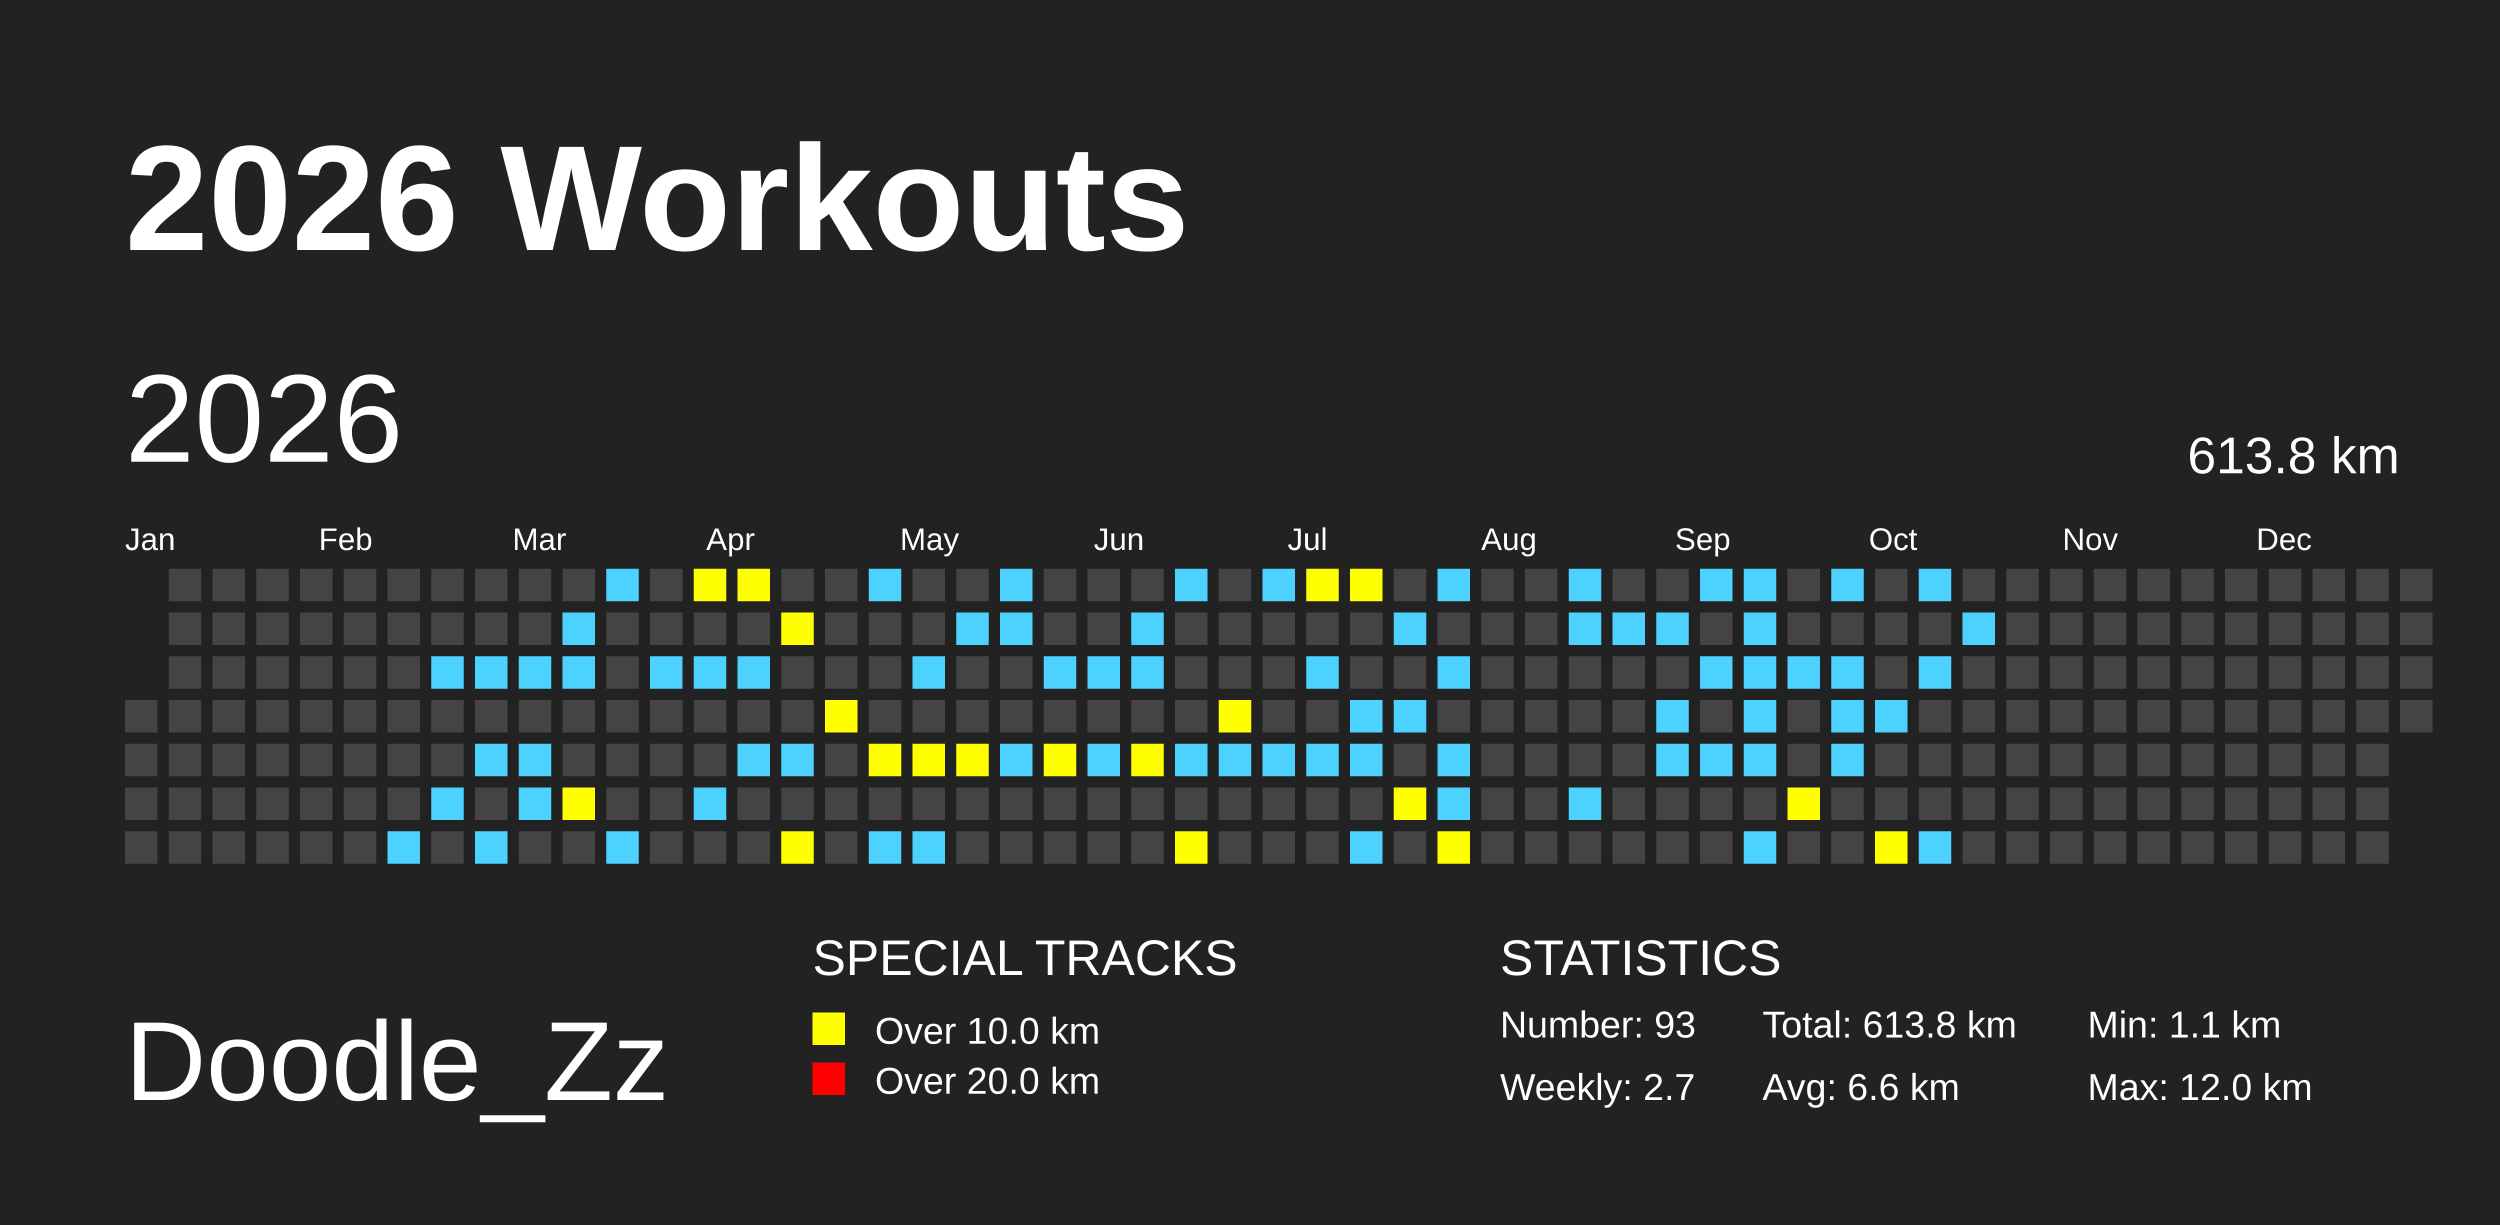
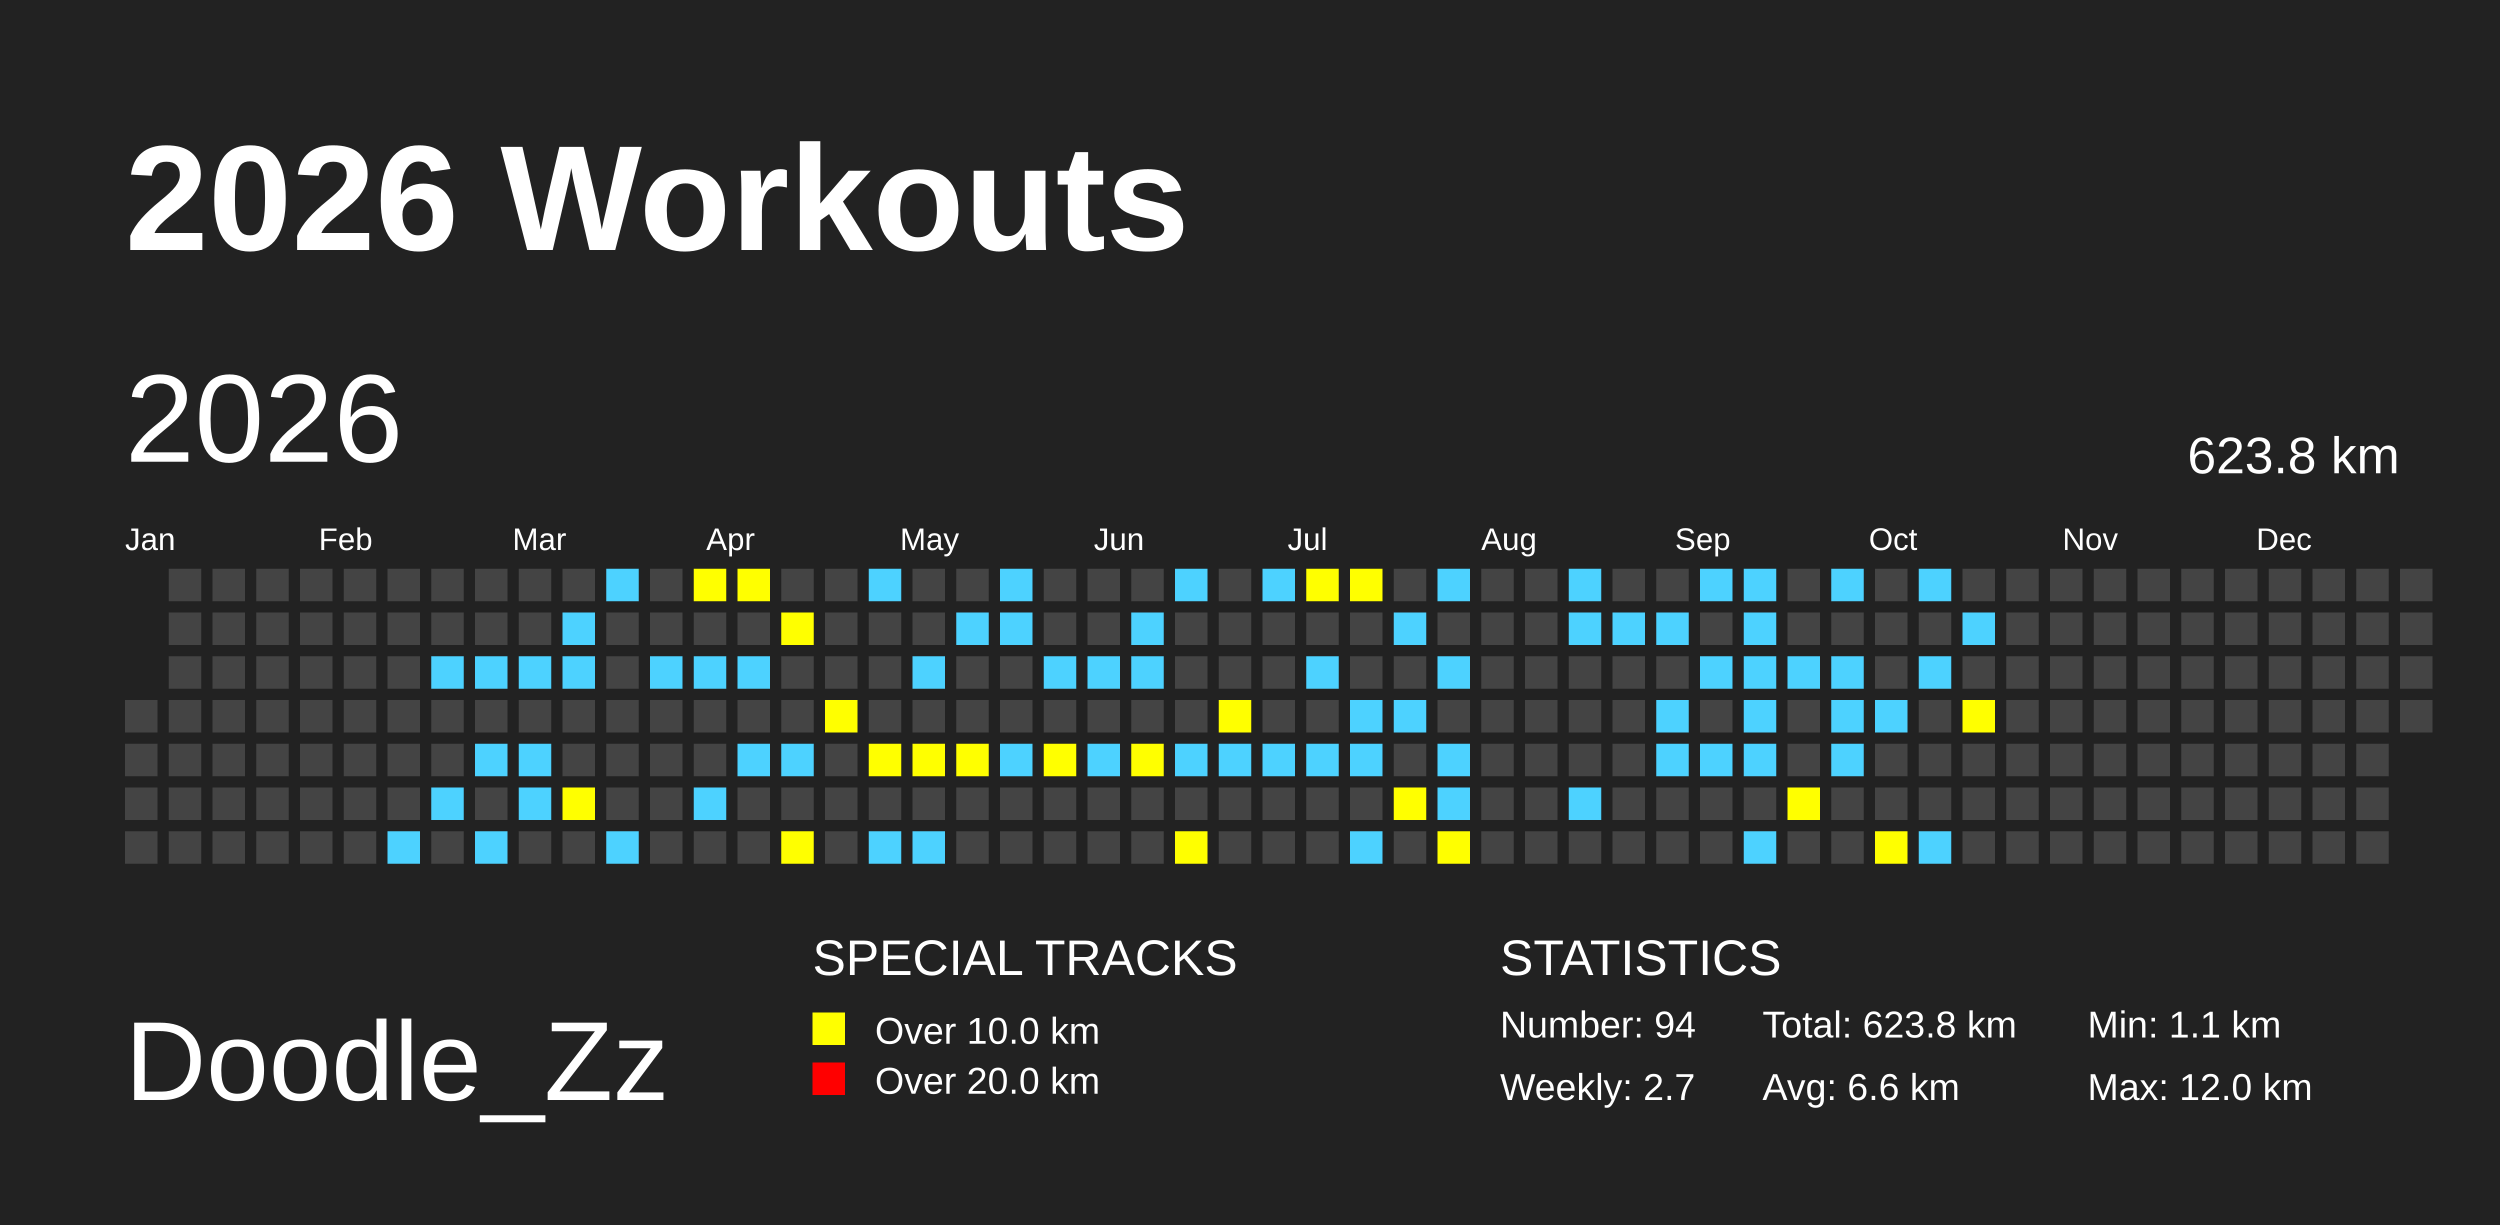
<svg xmlns="http://www.w3.org/2000/svg" baseProfile="full" height="98mm" version="1.1" viewBox="0,0,200,98" width="200mm">
  <defs>
    <pattern height="2" id="indoor-stripe" patternUnits="userSpaceOnUse" width="2">
      <line stroke="white" stroke-opacity="0.45" stroke-width="0.5" x1="0" x2="2" y1="2" y2="0" />
    </pattern>
  </defs>
  <rect fill="#222222" height="98" width="200" x="0" y="0" />
  <text fill="#FFFFFF" style="font-size:12px; font-family:Arial; font-weight:bold;" x="10" y="20">2026 Workouts</text>
  <text fill="#FFFFFF" style="font-size:9px; font-family:Arial" x="10" y="88">Doodle_Zz</text>
  <text fill="#FFFFFF" style="font-size:4px; font-family:Arial" x="65" y="78">SPECIAL TRACKS</text>
  <rect fill="yellow" height="2.6" width="2.6" x="65" y="81" />
  <text fill="#FFFFFF" style="font-size:3px; font-family:Arial" x="70" y="83.5">Over 10.0 km</text>
  <rect fill="red" height="2.6" width="2.6" x="65" y="85" />
  <text fill="#FFFFFF" style="font-size:3px; font-family:Arial" x="70" y="87.5">Over 20.0 km</text>
  <text fill="#FFFFFF" style="font-size:4px; font-family:Arial" x="120" y="78">STATISTICS</text>
-   <text fill="#FFFFFF" style="font-size:3px; font-family:Arial" x="120" y="83">Number: 93</text>
+   <text fill="#FFFFFF" style="font-size:3px; font-family:Arial" x="120" y="83">Number: 94</text>
  <text fill="#FFFFFF" style="font-size:3px; font-family:Arial" x="120" y="88">Weekly: 2.7</text>
-   <text fill="#FFFFFF" style="font-size:3px; font-family:Arial" x="141" y="83">Total: 613.8 km</text>
+   <text fill="#FFFFFF" style="font-size:3px; font-family:Arial" x="141" y="83">Total: 623.8 km</text>
  <text fill="#FFFFFF" style="font-size:3px; font-family:Arial" x="141" y="88">Avg: 6.6 km</text>
  <text fill="#FFFFFF" style="font-size:3px; font-family:Arial" x="167" y="83">Min: 1.1 km</text>
  <text fill="#FFFFFF" style="font-size:3px; font-family:Arial" x="167" y="88">Max: 12.0 km</text>
  <text dominant-baseline="hanging" fill="#FFFFFF" style="font-size:10.0px; font-family:Arial;" x="10" y="30">2026</text>
-   <text dominant-baseline="hanging" fill="#FFFFFF" style="font-size:4.125px; font-family:Arial;" x="175" y="35">613.8 km</text>
+   <text dominant-baseline="hanging" fill="#FFFFFF" style="font-size:4.125px; font-family:Arial;" x="175" y="35">623.8 km</text>
  <text fill="#FFFFFF" style="font-size:2.5px; font-family:Arial" x="10.0" y="44">Jan</text>
  <text fill="#FFFFFF" style="font-size:2.5px; font-family:Arial" x="25.5" y="44">Feb</text>
  <text fill="#FFFFFF" style="font-size:2.5px; font-family:Arial" x="41.0" y="44">Mar</text>
  <text fill="#FFFFFF" style="font-size:2.5px; font-family:Arial" x="56.5" y="44">Apr</text>
  <text fill="#FFFFFF" style="font-size:2.5px; font-family:Arial" x="72.0" y="44">May</text>
  <text fill="#FFFFFF" style="font-size:2.5px; font-family:Arial" x="87.5" y="44">Jun</text>
  <text fill="#FFFFFF" style="font-size:2.5px; font-family:Arial" x="103.0" y="44">Jul</text>
  <text fill="#FFFFFF" style="font-size:2.5px; font-family:Arial" x="118.5" y="44">Aug</text>
  <text fill="#FFFFFF" style="font-size:2.5px; font-family:Arial" x="134.0" y="44">Sep</text>
  <text fill="#FFFFFF" style="font-size:2.5px; font-family:Arial" x="149.5" y="44">Oct</text>
  <text fill="#FFFFFF" style="font-size:2.5px; font-family:Arial" x="165.0" y="44">Nov</text>
  <text fill="#FFFFFF" style="font-size:2.5px; font-family:Arial" x="180.5" y="44">Dec</text>
  <rect fill="#444444" height="2.6" width="2.6" x="10.0" y="56.0" />
  <rect fill="#444444" height="2.6" width="2.6" x="10.0" y="59.5" />
  <rect fill="#444444" height="2.6" width="2.6" x="10.0" y="63.0" />
  <rect fill="#444444" height="2.6" width="2.6" x="10.0" y="66.5" />
  <rect fill="#444444" height="2.6" width="2.6" x="13.5" y="45.5" />
  <rect fill="#444444" height="2.6" width="2.6" x="13.5" y="49.0" />
  <rect fill="#444444" height="2.6" width="2.6" x="13.5" y="52.5" />
  <rect fill="#444444" height="2.6" width="2.6" x="13.5" y="56.0" />
  <rect fill="#444444" height="2.6" width="2.6" x="13.5" y="59.5" />
  <rect fill="#444444" height="2.6" width="2.6" x="13.5" y="63.0" />
  <rect fill="#444444" height="2.6" width="2.6" x="13.5" y="66.5" />
  <rect fill="#444444" height="2.6" width="2.6" x="17.0" y="45.5" />
  <rect fill="#444444" height="2.6" width="2.6" x="17.0" y="49.0" />
  <rect fill="#444444" height="2.6" width="2.6" x="17.0" y="52.5" />
  <rect fill="#444444" height="2.6" width="2.6" x="17.0" y="56.0" />
  <rect fill="#444444" height="2.6" width="2.6" x="17.0" y="59.5" />
  <rect fill="#444444" height="2.6" width="2.6" x="17.0" y="63.0" />
  <rect fill="#444444" height="2.6" width="2.6" x="17.0" y="66.5" />
  <rect fill="#444444" height="2.6" width="2.6" x="20.5" y="45.5" />
  <rect fill="#444444" height="2.6" width="2.6" x="20.5" y="49.0" />
  <rect fill="#444444" height="2.6" width="2.6" x="20.5" y="52.5" />
  <rect fill="#444444" height="2.6" width="2.6" x="20.5" y="56.0" />
  <rect fill="#444444" height="2.6" width="2.6" x="20.5" y="59.5" />
  <rect fill="#444444" height="2.6" width="2.6" x="20.5" y="63.0" />
  <rect fill="#444444" height="2.6" width="2.6" x="20.5" y="66.5" />
  <rect fill="#444444" height="2.6" width="2.6" x="24.0" y="45.5" />
  <rect fill="#444444" height="2.6" width="2.6" x="24.0" y="49.0" />
  <rect fill="#444444" height="2.6" width="2.6" x="24.0" y="52.5" />
  <rect fill="#444444" height="2.6" width="2.6" x="24.0" y="56.0" />
  <rect fill="#444444" height="2.6" width="2.6" x="24.0" y="59.5" />
  <rect fill="#444444" height="2.6" width="2.6" x="24.0" y="63.0" />
  <rect fill="#444444" height="2.6" width="2.6" x="24.0" y="66.5" />
  <rect fill="#444444" height="2.6" width="2.6" x="27.5" y="45.5" />
  <rect fill="#444444" height="2.6" width="2.6" x="27.5" y="49.0" />
  <rect fill="#444444" height="2.6" width="2.6" x="27.5" y="52.5" />
  <rect fill="#444444" height="2.6" width="2.6" x="27.5" y="56.0" />
  <rect fill="#444444" height="2.6" width="2.6" x="27.5" y="59.5" />
  <rect fill="#444444" height="2.6" width="2.6" x="27.5" y="63.0" />
  <rect fill="#444444" height="2.6" width="2.6" x="27.5" y="66.5" />
  <rect fill="#444444" height="2.6" width="2.6" x="31.0" y="45.5" />
  <rect fill="#444444" height="2.6" width="2.6" x="31.0" y="49.0" />
  <rect fill="#444444" height="2.6" width="2.6" x="31.0" y="52.5" />
  <rect fill="#444444" height="2.6" width="2.6" x="31.0" y="56.0" />
  <rect fill="#444444" height="2.6" width="2.6" x="31.0" y="59.5" />
  <rect fill="#444444" height="2.6" width="2.6" x="31.0" y="63.0" />
  <rect fill="#4DD2FF" height="2.6" width="2.6" x="31.0" y="66.5" />
  <rect fill="#444444" height="2.6" width="2.6" x="34.5" y="45.5" />
  <rect fill="#444444" height="2.6" width="2.6" x="34.5" y="49.0" />
  <rect fill="#4DD2FF" height="2.6" width="2.6" x="34.5" y="52.5" />
  <rect fill="#444444" height="2.6" width="2.6" x="34.5" y="56.0" />
  <rect fill="#444444" height="2.6" width="2.6" x="34.5" y="59.5" />
  <rect fill="#4DD2FF" height="2.6" width="2.6" x="34.5" y="63.0" />
  <rect fill="#444444" height="2.6" width="2.6" x="34.5" y="66.5" />
  <rect fill="#444444" height="2.6" width="2.6" x="38.0" y="45.5" />
  <rect fill="#444444" height="2.6" width="2.6" x="38.0" y="49.0" />
  <rect fill="#4DD2FF" height="2.6" width="2.6" x="38.0" y="52.5" />
  <rect fill="#444444" height="2.6" width="2.6" x="38.0" y="56.0" />
  <rect fill="#4DD2FF" height="2.6" width="2.6" x="38.0" y="59.5" />
  <rect fill="#444444" height="2.6" width="2.6" x="38.0" y="63.0" />
  <rect fill="#4DD2FF" height="2.6" width="2.6" x="38.0" y="66.5" />
  <rect fill="#444444" height="2.6" width="2.6" x="41.5" y="45.5" />
  <rect fill="#444444" height="2.6" width="2.6" x="41.5" y="49.0" />
  <rect fill="#4DD2FF" height="2.6" width="2.6" x="41.5" y="52.5" />
  <rect fill="#444444" height="2.6" width="2.6" x="41.5" y="56.0" />
  <rect fill="#4DD2FF" height="2.6" width="2.6" x="41.5" y="59.5" />
  <rect fill="#4DD2FF" height="2.6" width="2.6" x="41.5" y="63.0" />
  <rect fill="#444444" height="2.6" width="2.6" x="41.5" y="66.5" />
  <rect fill="#444444" height="2.6" width="2.6" x="45.0" y="45.5" />
  <rect fill="#4DD2FF" height="2.6" width="2.6" x="45.0" y="49.0" />
  <rect fill="#4DD2FF" height="2.6" width="2.6" x="45.0" y="52.5" />
  <rect fill="#444444" height="2.6" width="2.6" x="45.0" y="56.0" />
  <rect fill="#444444" height="2.6" width="2.6" x="45.0" y="59.5" />
  <rect fill="yellow" height="2.6" width="2.6" x="45.0" y="63.0" />
  <rect fill="#444444" height="2.6" width="2.6" x="45.0" y="66.5" />
  <rect fill="#4DD2FF" height="2.6" width="2.6" x="48.5" y="45.5" />
  <rect fill="#444444" height="2.6" width="2.6" x="48.5" y="49.0" />
  <rect fill="#444444" height="2.6" width="2.6" x="48.5" y="52.5" />
  <rect fill="#444444" height="2.6" width="2.6" x="48.5" y="56.0" />
  <rect fill="#444444" height="2.6" width="2.6" x="48.5" y="59.5" />
  <rect fill="#444444" height="2.6" width="2.6" x="48.5" y="63.0" />
  <rect fill="#4DD2FF" height="2.6" width="2.6" x="48.5" y="66.5" />
  <rect fill="#444444" height="2.6" width="2.6" x="52.0" y="45.5" />
  <rect fill="#444444" height="2.6" width="2.6" x="52.0" y="49.0" />
  <rect fill="#4DD2FF" height="2.6" width="2.6" x="52.0" y="52.5" />
  <rect fill="#444444" height="2.6" width="2.6" x="52.0" y="56.0" />
  <rect fill="#444444" height="2.6" width="2.6" x="52.0" y="59.5" />
  <rect fill="#444444" height="2.6" width="2.6" x="52.0" y="63.0" />
  <rect fill="#444444" height="2.6" width="2.6" x="52.0" y="66.5" />
  <rect fill="yellow" height="2.6" width="2.6" x="55.5" y="45.5" />
  <rect fill="#444444" height="2.6" width="2.6" x="55.5" y="49.0" />
  <rect fill="#4DD2FF" height="2.6" width="2.6" x="55.5" y="52.5" />
  <rect fill="#444444" height="2.6" width="2.6" x="55.5" y="56.0" />
  <rect fill="#444444" height="2.6" width="2.6" x="55.5" y="59.5" />
  <rect fill="#4DD2FF" height="2.6" width="2.6" x="55.5" y="63.0" />
  <rect fill="#444444" height="2.6" width="2.6" x="55.5" y="66.5" />
  <rect fill="yellow" height="2.6" width="2.6" x="59.0" y="45.5" />
  <rect fill="#444444" height="2.6" width="2.6" x="59.0" y="49.0" />
  <rect fill="#4DD2FF" height="2.6" width="2.6" x="59.0" y="52.5" />
  <rect fill="#444444" height="2.6" width="2.6" x="59.0" y="56.0" />
  <rect fill="#4DD2FF" height="2.6" width="2.6" x="59.0" y="59.5" />
  <rect fill="#444444" height="2.6" width="2.6" x="59.0" y="63.0" />
  <rect fill="#444444" height="2.6" width="2.6" x="59.0" y="66.5" />
  <rect fill="#444444" height="2.6" width="2.6" x="62.5" y="45.5" />
  <rect fill="yellow" height="2.6" width="2.6" x="62.5" y="49.0" />
  <rect fill="#444444" height="2.6" width="2.6" x="62.5" y="52.5" />
  <rect fill="#444444" height="2.6" width="2.6" x="62.5" y="56.0" />
  <rect fill="#4DD2FF" height="2.6" width="2.6" x="62.5" y="59.5" />
  <rect fill="#444444" height="2.6" width="2.6" x="62.5" y="63.0" />
  <rect fill="yellow" height="2.6" width="2.6" x="62.5" y="66.5" />
  <rect fill="#444444" height="2.6" width="2.6" x="66.0" y="45.5" />
  <rect fill="#444444" height="2.6" width="2.6" x="66.0" y="49.0" />
  <rect fill="#444444" height="2.6" width="2.6" x="66.0" y="52.5" />
  <rect fill="yellow" height="2.6" width="2.6" x="66.0" y="56.0" />
  <rect fill="#444444" height="2.6" width="2.6" x="66.0" y="59.5" />
  <rect fill="#444444" height="2.6" width="2.6" x="66.0" y="63.0" />
  <rect fill="#444444" height="2.6" width="2.6" x="66.0" y="66.5" />
  <rect fill="#4DD2FF" height="2.6" width="2.6" x="69.5" y="45.5" />
  <rect fill="#444444" height="2.6" width="2.6" x="69.5" y="49.0" />
  <rect fill="#444444" height="2.6" width="2.6" x="69.5" y="52.5" />
  <rect fill="#444444" height="2.6" width="2.6" x="69.5" y="56.0" />
  <rect fill="yellow" height="2.6" width="2.6" x="69.5" y="59.5" />
  <rect fill="#444444" height="2.6" width="2.6" x="69.5" y="63.0" />
  <rect fill="#4DD2FF" height="2.6" width="2.6" x="69.5" y="66.5" />
  <rect fill="#444444" height="2.6" width="2.6" x="73.0" y="45.5" />
  <rect fill="#444444" height="2.6" width="2.6" x="73.0" y="49.0" />
  <rect fill="#4DD2FF" height="2.6" width="2.6" x="73.0" y="52.5" />
  <rect fill="#444444" height="2.6" width="2.6" x="73.0" y="56.0" />
  <rect fill="yellow" height="2.6" width="2.6" x="73.0" y="59.5" />
  <rect fill="#444444" height="2.6" width="2.6" x="73.0" y="63.0" />
  <rect fill="#4DD2FF" height="2.6" width="2.6" x="73.0" y="66.5" />
  <rect fill="#444444" height="2.6" width="2.6" x="76.5" y="45.5" />
  <rect fill="#4DD2FF" height="2.6" width="2.6" x="76.5" y="49.0" />
  <rect fill="#444444" height="2.6" width="2.6" x="76.5" y="52.5" />
  <rect fill="#444444" height="2.6" width="2.6" x="76.5" y="56.0" />
  <rect fill="yellow" height="2.6" width="2.6" x="76.5" y="59.5" />
  <rect fill="#444444" height="2.6" width="2.6" x="76.5" y="63.0" />
  <rect fill="#444444" height="2.6" width="2.6" x="76.5" y="66.5" />
  <rect fill="#4DD2FF" height="2.6" width="2.6" x="80.0" y="45.5" />
  <rect fill="#4DD2FF" height="2.6" width="2.6" x="80.0" y="49.0" />
  <rect fill="#444444" height="2.6" width="2.6" x="80.0" y="52.5" />
  <rect fill="#444444" height="2.6" width="2.6" x="80.0" y="56.0" />
  <rect fill="#4DD2FF" height="2.6" width="2.6" x="80.0" y="59.5" />
  <rect fill="#444444" height="2.6" width="2.6" x="80.0" y="63.0" />
  <rect fill="#444444" height="2.6" width="2.6" x="80.0" y="66.5" />
  <rect fill="#444444" height="2.6" width="2.6" x="83.5" y="45.5" />
  <rect fill="#444444" height="2.6" width="2.6" x="83.5" y="49.0" />
  <rect fill="#4DD2FF" height="2.6" width="2.6" x="83.5" y="52.5" />
  <rect fill="#444444" height="2.6" width="2.6" x="83.5" y="56.0" />
  <rect fill="yellow" height="2.6" width="2.6" x="83.5" y="59.5" />
  <rect fill="#444444" height="2.6" width="2.6" x="83.5" y="63.0" />
  <rect fill="#444444" height="2.6" width="2.6" x="83.5" y="66.5" />
  <rect fill="#444444" height="2.6" width="2.6" x="87.0" y="45.5" />
  <rect fill="#444444" height="2.6" width="2.6" x="87.0" y="49.0" />
  <rect fill="#4DD2FF" height="2.6" width="2.6" x="87.0" y="52.5" />
  <rect fill="#444444" height="2.6" width="2.6" x="87.0" y="56.0" />
  <rect fill="#4DD2FF" height="2.6" width="2.6" x="87.0" y="59.5" />
  <rect fill="#444444" height="2.6" width="2.6" x="87.0" y="63.0" />
  <rect fill="#444444" height="2.6" width="2.6" x="87.0" y="66.5" />
  <rect fill="#444444" height="2.6" width="2.6" x="90.5" y="45.5" />
  <rect fill="#4DD2FF" height="2.6" width="2.6" x="90.5" y="49.0" />
  <rect fill="#4DD2FF" height="2.6" width="2.6" x="90.5" y="52.5" />
  <rect fill="#444444" height="2.6" width="2.6" x="90.5" y="56.0" />
  <rect fill="yellow" height="2.6" width="2.6" x="90.5" y="59.5" />
  <rect fill="#444444" height="2.6" width="2.6" x="90.5" y="63.0" />
  <rect fill="#444444" height="2.6" width="2.6" x="90.5" y="66.5" />
  <rect fill="#4DD2FF" height="2.6" width="2.6" x="94.0" y="45.5" />
  <rect fill="#444444" height="2.6" width="2.6" x="94.0" y="49.0" />
  <rect fill="#444444" height="2.6" width="2.6" x="94.0" y="52.5" />
  <rect fill="#444444" height="2.6" width="2.6" x="94.0" y="56.0" />
  <rect fill="#4DD2FF" height="2.6" width="2.6" x="94.0" y="59.5" />
  <rect fill="#444444" height="2.6" width="2.6" x="94.0" y="63.0" />
  <rect fill="yellow" height="2.6" width="2.6" x="94.0" y="66.5" />
  <rect fill="#444444" height="2.6" width="2.6" x="97.5" y="45.5" />
  <rect fill="#444444" height="2.6" width="2.6" x="97.5" y="49.0" />
  <rect fill="#444444" height="2.6" width="2.6" x="97.5" y="52.5" />
  <rect fill="yellow" height="2.6" width="2.6" x="97.5" y="56.0" />
  <rect fill="#4DD2FF" height="2.6" width="2.6" x="97.5" y="59.5" />
  <rect fill="#444444" height="2.6" width="2.6" x="97.5" y="63.0" />
  <rect fill="#444444" height="2.6" width="2.6" x="97.5" y="66.5" />
  <rect fill="#4DD2FF" height="2.6" width="2.6" x="101.0" y="45.5" />
  <rect fill="#444444" height="2.6" width="2.6" x="101.0" y="49.0" />
  <rect fill="#444444" height="2.6" width="2.6" x="101.0" y="52.5" />
  <rect fill="#444444" height="2.6" width="2.6" x="101.0" y="56.0" />
  <rect fill="#4DD2FF" height="2.6" width="2.6" x="101.0" y="59.5" />
  <rect fill="#444444" height="2.6" width="2.6" x="101.0" y="63.0" />
  <rect fill="#444444" height="2.6" width="2.6" x="101.0" y="66.5" />
  <rect fill="yellow" height="2.6" width="2.6" x="104.5" y="45.5" />
  <rect fill="#444444" height="2.6" width="2.6" x="104.5" y="49.0" />
  <rect fill="#4DD2FF" height="2.6" width="2.6" x="104.5" y="52.5" />
  <rect fill="#444444" height="2.6" width="2.6" x="104.5" y="56.0" />
  <rect fill="#4DD2FF" height="2.6" width="2.6" x="104.5" y="59.5" />
  <rect fill="#444444" height="2.6" width="2.6" x="104.5" y="63.0" />
  <rect fill="#444444" height="2.6" width="2.6" x="104.5" y="66.5" />
  <rect fill="yellow" height="2.6" width="2.6" x="108.0" y="45.5" />
  <rect fill="#444444" height="2.6" width="2.6" x="108.0" y="49.0" />
  <rect fill="#444444" height="2.6" width="2.6" x="108.0" y="52.5" />
  <rect fill="#4DD2FF" height="2.6" width="2.6" x="108.0" y="56.0" />
  <rect fill="#4DD2FF" height="2.6" width="2.6" x="108.0" y="59.5" />
  <rect fill="#444444" height="2.6" width="2.6" x="108.0" y="63.0" />
  <rect fill="#4DD2FF" height="2.6" width="2.6" x="108.0" y="66.5" />
  <rect fill="#444444" height="2.6" width="2.6" x="111.5" y="45.5" />
  <rect fill="#4DD2FF" height="2.6" width="2.6" x="111.5" y="49.0" />
  <rect fill="#444444" height="2.6" width="2.6" x="111.5" y="52.5" />
  <rect fill="#4DD2FF" height="2.6" width="2.6" x="111.5" y="56.0" />
  <rect fill="#444444" height="2.6" width="2.6" x="111.5" y="59.5" />
  <rect fill="yellow" height="2.6" width="2.6" x="111.5" y="63.0" />
  <rect fill="#444444" height="2.6" width="2.6" x="111.5" y="66.5" />
  <rect fill="#4DD2FF" height="2.6" width="2.6" x="115.0" y="45.5" />
  <rect fill="#444444" height="2.6" width="2.6" x="115.0" y="49.0" />
  <rect fill="#4DD2FF" height="2.6" width="2.6" x="115.0" y="52.5" />
  <rect fill="#444444" height="2.6" width="2.6" x="115.0" y="56.0" />
  <rect fill="#4DD2FF" height="2.6" width="2.6" x="115.0" y="59.5" />
  <rect fill="#4DD2FF" height="2.6" width="2.6" x="115.0" y="63.0" />
  <rect fill="yellow" height="2.6" width="2.6" x="115.0" y="66.5" />
  <rect fill="#444444" height="2.6" width="2.6" x="118.5" y="45.5" />
  <rect fill="#444444" height="2.6" width="2.6" x="118.5" y="49.0" />
  <rect fill="#444444" height="2.6" width="2.6" x="118.5" y="52.5" />
  <rect fill="#444444" height="2.6" width="2.6" x="118.5" y="56.0" />
  <rect fill="#444444" height="2.6" width="2.6" x="118.5" y="59.5" />
  <rect fill="#444444" height="2.6" width="2.6" x="118.5" y="63.0" />
  <rect fill="#444444" height="2.6" width="2.6" x="118.5" y="66.5" />
  <rect fill="#444444" height="2.6" width="2.6" x="122.0" y="45.5" />
  <rect fill="#444444" height="2.6" width="2.6" x="122.0" y="49.0" />
  <rect fill="#444444" height="2.6" width="2.6" x="122.0" y="52.5" />
  <rect fill="#444444" height="2.6" width="2.6" x="122.0" y="56.0" />
  <rect fill="#444444" height="2.6" width="2.6" x="122.0" y="59.5" />
  <rect fill="#444444" height="2.6" width="2.6" x="122.0" y="63.0" />
  <rect fill="#444444" height="2.6" width="2.6" x="122.0" y="66.5" />
  <rect fill="#4DD2FF" height="2.6" width="2.6" x="125.5" y="45.5" />
  <rect fill="#4DD2FF" height="2.6" width="2.6" x="125.5" y="49.0" />
  <rect fill="#444444" height="2.6" width="2.6" x="125.5" y="52.5" />
  <rect fill="#444444" height="2.6" width="2.6" x="125.5" y="56.0" />
  <rect fill="#444444" height="2.6" width="2.6" x="125.5" y="59.5" />
  <rect fill="#4DD2FF" height="2.6" width="2.6" x="125.5" y="63.0" />
  <rect fill="#444444" height="2.6" width="2.6" x="125.5" y="66.5" />
  <rect fill="#444444" height="2.6" width="2.6" x="129.0" y="45.5" />
  <rect fill="#4DD2FF" height="2.6" width="2.6" x="129.0" y="49.0" />
  <rect fill="#444444" height="2.6" width="2.6" x="129.0" y="52.5" />
  <rect fill="#444444" height="2.6" width="2.6" x="129.0" y="56.0" />
  <rect fill="#444444" height="2.6" width="2.6" x="129.0" y="59.5" />
  <rect fill="#444444" height="2.6" width="2.6" x="129.0" y="63.0" />
  <rect fill="#444444" height="2.6" width="2.6" x="129.0" y="66.5" />
  <rect fill="#444444" height="2.6" width="2.6" x="132.5" y="45.5" />
  <rect fill="#4DD2FF" height="2.6" width="2.6" x="132.5" y="49.0" />
  <rect fill="#444444" height="2.6" width="2.6" x="132.5" y="52.5" />
  <rect fill="#4DD2FF" height="2.6" width="2.6" x="132.5" y="56.0" />
  <rect fill="#4DD2FF" height="2.6" width="2.6" x="132.5" y="59.5" />
  <rect fill="#444444" height="2.6" width="2.6" x="132.5" y="63.0" />
  <rect fill="#444444" height="2.6" width="2.6" x="132.5" y="66.5" />
  <rect fill="#4DD2FF" height="2.6" width="2.6" x="136.0" y="45.5" />
  <rect fill="#444444" height="2.6" width="2.6" x="136.0" y="49.0" />
  <rect fill="#4DD2FF" height="2.6" width="2.6" x="136.0" y="52.5" />
  <rect fill="#444444" height="2.6" width="2.6" x="136.0" y="56.0" />
  <rect fill="#4DD2FF" height="2.6" width="2.6" x="136.0" y="59.5" />
  <rect fill="#444444" height="2.6" width="2.6" x="136.0" y="63.0" />
  <rect fill="#444444" height="2.6" width="2.6" x="136.0" y="66.5" />
  <rect fill="#4DD2FF" height="2.6" width="2.6" x="139.5" y="45.5" />
  <rect fill="#4DD2FF" height="2.6" width="2.6" x="139.5" y="49.0" />
  <rect fill="#4DD2FF" height="2.6" width="2.6" x="139.5" y="52.5" />
  <rect fill="#4DD2FF" height="2.6" width="2.6" x="139.5" y="56.0" />
  <rect fill="#4DD2FF" height="2.6" width="2.6" x="139.5" y="59.5" />
  <rect fill="#444444" height="2.6" width="2.6" x="139.5" y="63.0" />
  <rect fill="#4DD2FF" height="2.6" width="2.6" x="139.5" y="66.5" />
  <rect fill="#444444" height="2.6" width="2.6" x="143.0" y="45.5" />
  <rect fill="#444444" height="2.6" width="2.6" x="143.0" y="49.0" />
  <rect fill="#4DD2FF" height="2.6" width="2.6" x="143.0" y="52.5" />
  <rect fill="#444444" height="2.6" width="2.6" x="143.0" y="56.0" />
  <rect fill="#444444" height="2.6" width="2.6" x="143.0" y="59.5" />
  <rect fill="yellow" height="2.6" width="2.6" x="143.0" y="63.0" />
  <rect fill="#444444" height="2.6" width="2.6" x="143.0" y="66.5" />
  <rect fill="#4DD2FF" height="2.6" width="2.6" x="146.5" y="45.5" />
  <rect fill="#444444" height="2.6" width="2.6" x="146.5" y="49.0" />
  <rect fill="#4DD2FF" height="2.6" width="2.6" x="146.5" y="52.5" />
  <rect fill="#4DD2FF" height="2.6" width="2.6" x="146.5" y="56.0" />
  <rect fill="#4DD2FF" height="2.6" width="2.6" x="146.5" y="59.5" />
  <rect fill="#444444" height="2.6" width="2.6" x="146.5" y="63.0" />
  <rect fill="#444444" height="2.6" width="2.6" x="146.5" y="66.5" />
  <rect fill="#444444" height="2.6" width="2.6" x="150.0" y="45.5" />
  <rect fill="#444444" height="2.6" width="2.6" x="150.0" y="49.0" />
  <rect fill="#444444" height="2.6" width="2.6" x="150.0" y="52.5" />
  <rect fill="#4DD2FF" height="2.6" width="2.6" x="150.0" y="56.0" />
  <rect fill="#444444" height="2.6" width="2.6" x="150.0" y="59.5" />
  <rect fill="#444444" height="2.6" width="2.6" x="150.0" y="63.0" />
  <rect fill="yellow" height="2.6" width="2.6" x="150.0" y="66.5" />
  <rect fill="#4DD2FF" height="2.6" width="2.6" x="153.5" y="45.5" />
  <rect fill="#444444" height="2.6" width="2.6" x="153.5" y="49.0" />
  <rect fill="#4DD2FF" height="2.6" width="2.6" x="153.5" y="52.5" />
  <rect fill="#444444" height="2.6" width="2.6" x="153.5" y="56.0" />
  <rect fill="#444444" height="2.6" width="2.6" x="153.5" y="59.5" />
  <rect fill="#444444" height="2.6" width="2.6" x="153.5" y="63.0" />
  <rect fill="#4DD2FF" height="2.6" width="2.6" x="153.5" y="66.5" />
  <rect fill="#444444" height="2.6" width="2.6" x="157.0" y="45.5" />
  <rect fill="#4DD2FF" height="2.6" width="2.6" x="157.0" y="49.0" />
  <rect fill="#444444" height="2.6" width="2.6" x="157.0" y="52.5" />
-   <rect fill="#444444" height="2.6" width="2.6" x="157.0" y="56.0" />
+   <rect fill="yellow" height="2.6" width="2.6" x="157.0" y="56.0" />
  <rect fill="#444444" height="2.6" width="2.6" x="157.0" y="59.5" />
  <rect fill="#444444" height="2.6" width="2.6" x="157.0" y="63.0" />
  <rect fill="#444444" height="2.6" width="2.6" x="157.0" y="66.5" />
  <rect fill="#444444" height="2.6" width="2.6" x="160.5" y="45.5" />
  <rect fill="#444444" height="2.6" width="2.6" x="160.5" y="49.0" />
  <rect fill="#444444" height="2.6" width="2.6" x="160.5" y="52.5" />
  <rect fill="#444444" height="2.6" width="2.6" x="160.5" y="56.0" />
  <rect fill="#444444" height="2.6" width="2.6" x="160.5" y="59.5" />
  <rect fill="#444444" height="2.6" width="2.6" x="160.5" y="63.0" />
  <rect fill="#444444" height="2.6" width="2.6" x="160.5" y="66.5" />
  <rect fill="#444444" height="2.6" width="2.6" x="164.0" y="45.5" />
  <rect fill="#444444" height="2.6" width="2.6" x="164.0" y="49.0" />
  <rect fill="#444444" height="2.6" width="2.6" x="164.0" y="52.5" />
  <rect fill="#444444" height="2.6" width="2.6" x="164.0" y="56.0" />
  <rect fill="#444444" height="2.6" width="2.6" x="164.0" y="59.5" />
  <rect fill="#444444" height="2.6" width="2.6" x="164.0" y="63.0" />
  <rect fill="#444444" height="2.6" width="2.6" x="164.0" y="66.5" />
  <rect fill="#444444" height="2.6" width="2.6" x="167.5" y="45.5" />
  <rect fill="#444444" height="2.6" width="2.6" x="167.5" y="49.0" />
  <rect fill="#444444" height="2.6" width="2.6" x="167.5" y="52.5" />
  <rect fill="#444444" height="2.6" width="2.6" x="167.5" y="56.0" />
  <rect fill="#444444" height="2.6" width="2.6" x="167.5" y="59.5" />
  <rect fill="#444444" height="2.6" width="2.6" x="167.5" y="63.0" />
  <rect fill="#444444" height="2.6" width="2.6" x="167.5" y="66.5" />
  <rect fill="#444444" height="2.6" width="2.6" x="171.0" y="45.5" />
  <rect fill="#444444" height="2.6" width="2.6" x="171.0" y="49.0" />
  <rect fill="#444444" height="2.6" width="2.6" x="171.0" y="52.5" />
  <rect fill="#444444" height="2.6" width="2.6" x="171.0" y="56.0" />
  <rect fill="#444444" height="2.6" width="2.6" x="171.0" y="59.5" />
  <rect fill="#444444" height="2.6" width="2.6" x="171.0" y="63.0" />
  <rect fill="#444444" height="2.6" width="2.6" x="171.0" y="66.5" />
  <rect fill="#444444" height="2.6" width="2.6" x="174.5" y="45.5" />
  <rect fill="#444444" height="2.6" width="2.6" x="174.5" y="49.0" />
  <rect fill="#444444" height="2.6" width="2.6" x="174.5" y="52.5" />
  <rect fill="#444444" height="2.6" width="2.6" x="174.5" y="56.0" />
  <rect fill="#444444" height="2.6" width="2.6" x="174.5" y="59.5" />
  <rect fill="#444444" height="2.6" width="2.6" x="174.5" y="63.0" />
  <rect fill="#444444" height="2.6" width="2.6" x="174.5" y="66.5" />
  <rect fill="#444444" height="2.6" width="2.6" x="178.0" y="45.5" />
  <rect fill="#444444" height="2.6" width="2.6" x="178.0" y="49.0" />
  <rect fill="#444444" height="2.6" width="2.6" x="178.0" y="52.5" />
  <rect fill="#444444" height="2.6" width="2.6" x="178.0" y="56.0" />
  <rect fill="#444444" height="2.6" width="2.6" x="178.0" y="59.5" />
  <rect fill="#444444" height="2.6" width="2.6" x="178.0" y="63.0" />
  <rect fill="#444444" height="2.6" width="2.6" x="178.0" y="66.5" />
  <rect fill="#444444" height="2.6" width="2.6" x="181.5" y="45.5" />
  <rect fill="#444444" height="2.6" width="2.6" x="181.5" y="49.0" />
  <rect fill="#444444" height="2.6" width="2.6" x="181.5" y="52.5" />
  <rect fill="#444444" height="2.6" width="2.6" x="181.5" y="56.0" />
  <rect fill="#444444" height="2.6" width="2.6" x="181.5" y="59.5" />
  <rect fill="#444444" height="2.6" width="2.6" x="181.5" y="63.0" />
  <rect fill="#444444" height="2.6" width="2.6" x="181.5" y="66.5" />
  <rect fill="#444444" height="2.6" width="2.6" x="185.0" y="45.5" />
  <rect fill="#444444" height="2.6" width="2.6" x="185.0" y="49.0" />
  <rect fill="#444444" height="2.6" width="2.6" x="185.0" y="52.5" />
  <rect fill="#444444" height="2.6" width="2.6" x="185.0" y="56.0" />
  <rect fill="#444444" height="2.6" width="2.6" x="185.0" y="59.5" />
  <rect fill="#444444" height="2.6" width="2.6" x="185.0" y="63.0" />
  <rect fill="#444444" height="2.6" width="2.6" x="185.0" y="66.5" />
  <rect fill="#444444" height="2.6" width="2.6" x="188.5" y="45.5" />
  <rect fill="#444444" height="2.6" width="2.6" x="188.5" y="49.0" />
  <rect fill="#444444" height="2.6" width="2.6" x="188.5" y="52.5" />
  <rect fill="#444444" height="2.6" width="2.6" x="188.5" y="56.0" />
  <rect fill="#444444" height="2.6" width="2.6" x="188.5" y="59.5" />
  <rect fill="#444444" height="2.6" width="2.6" x="188.5" y="63.0" />
  <rect fill="#444444" height="2.6" width="2.6" x="188.5" y="66.5" />
  <rect fill="#444444" height="2.6" width="2.6" x="192.0" y="45.5" />
  <rect fill="#444444" height="2.6" width="2.6" x="192.0" y="49.0" />
  <rect fill="#444444" height="2.6" width="2.6" x="192.0" y="52.5" />
  <rect fill="#444444" height="2.6" width="2.6" x="192.0" y="56.0" />
</svg>
